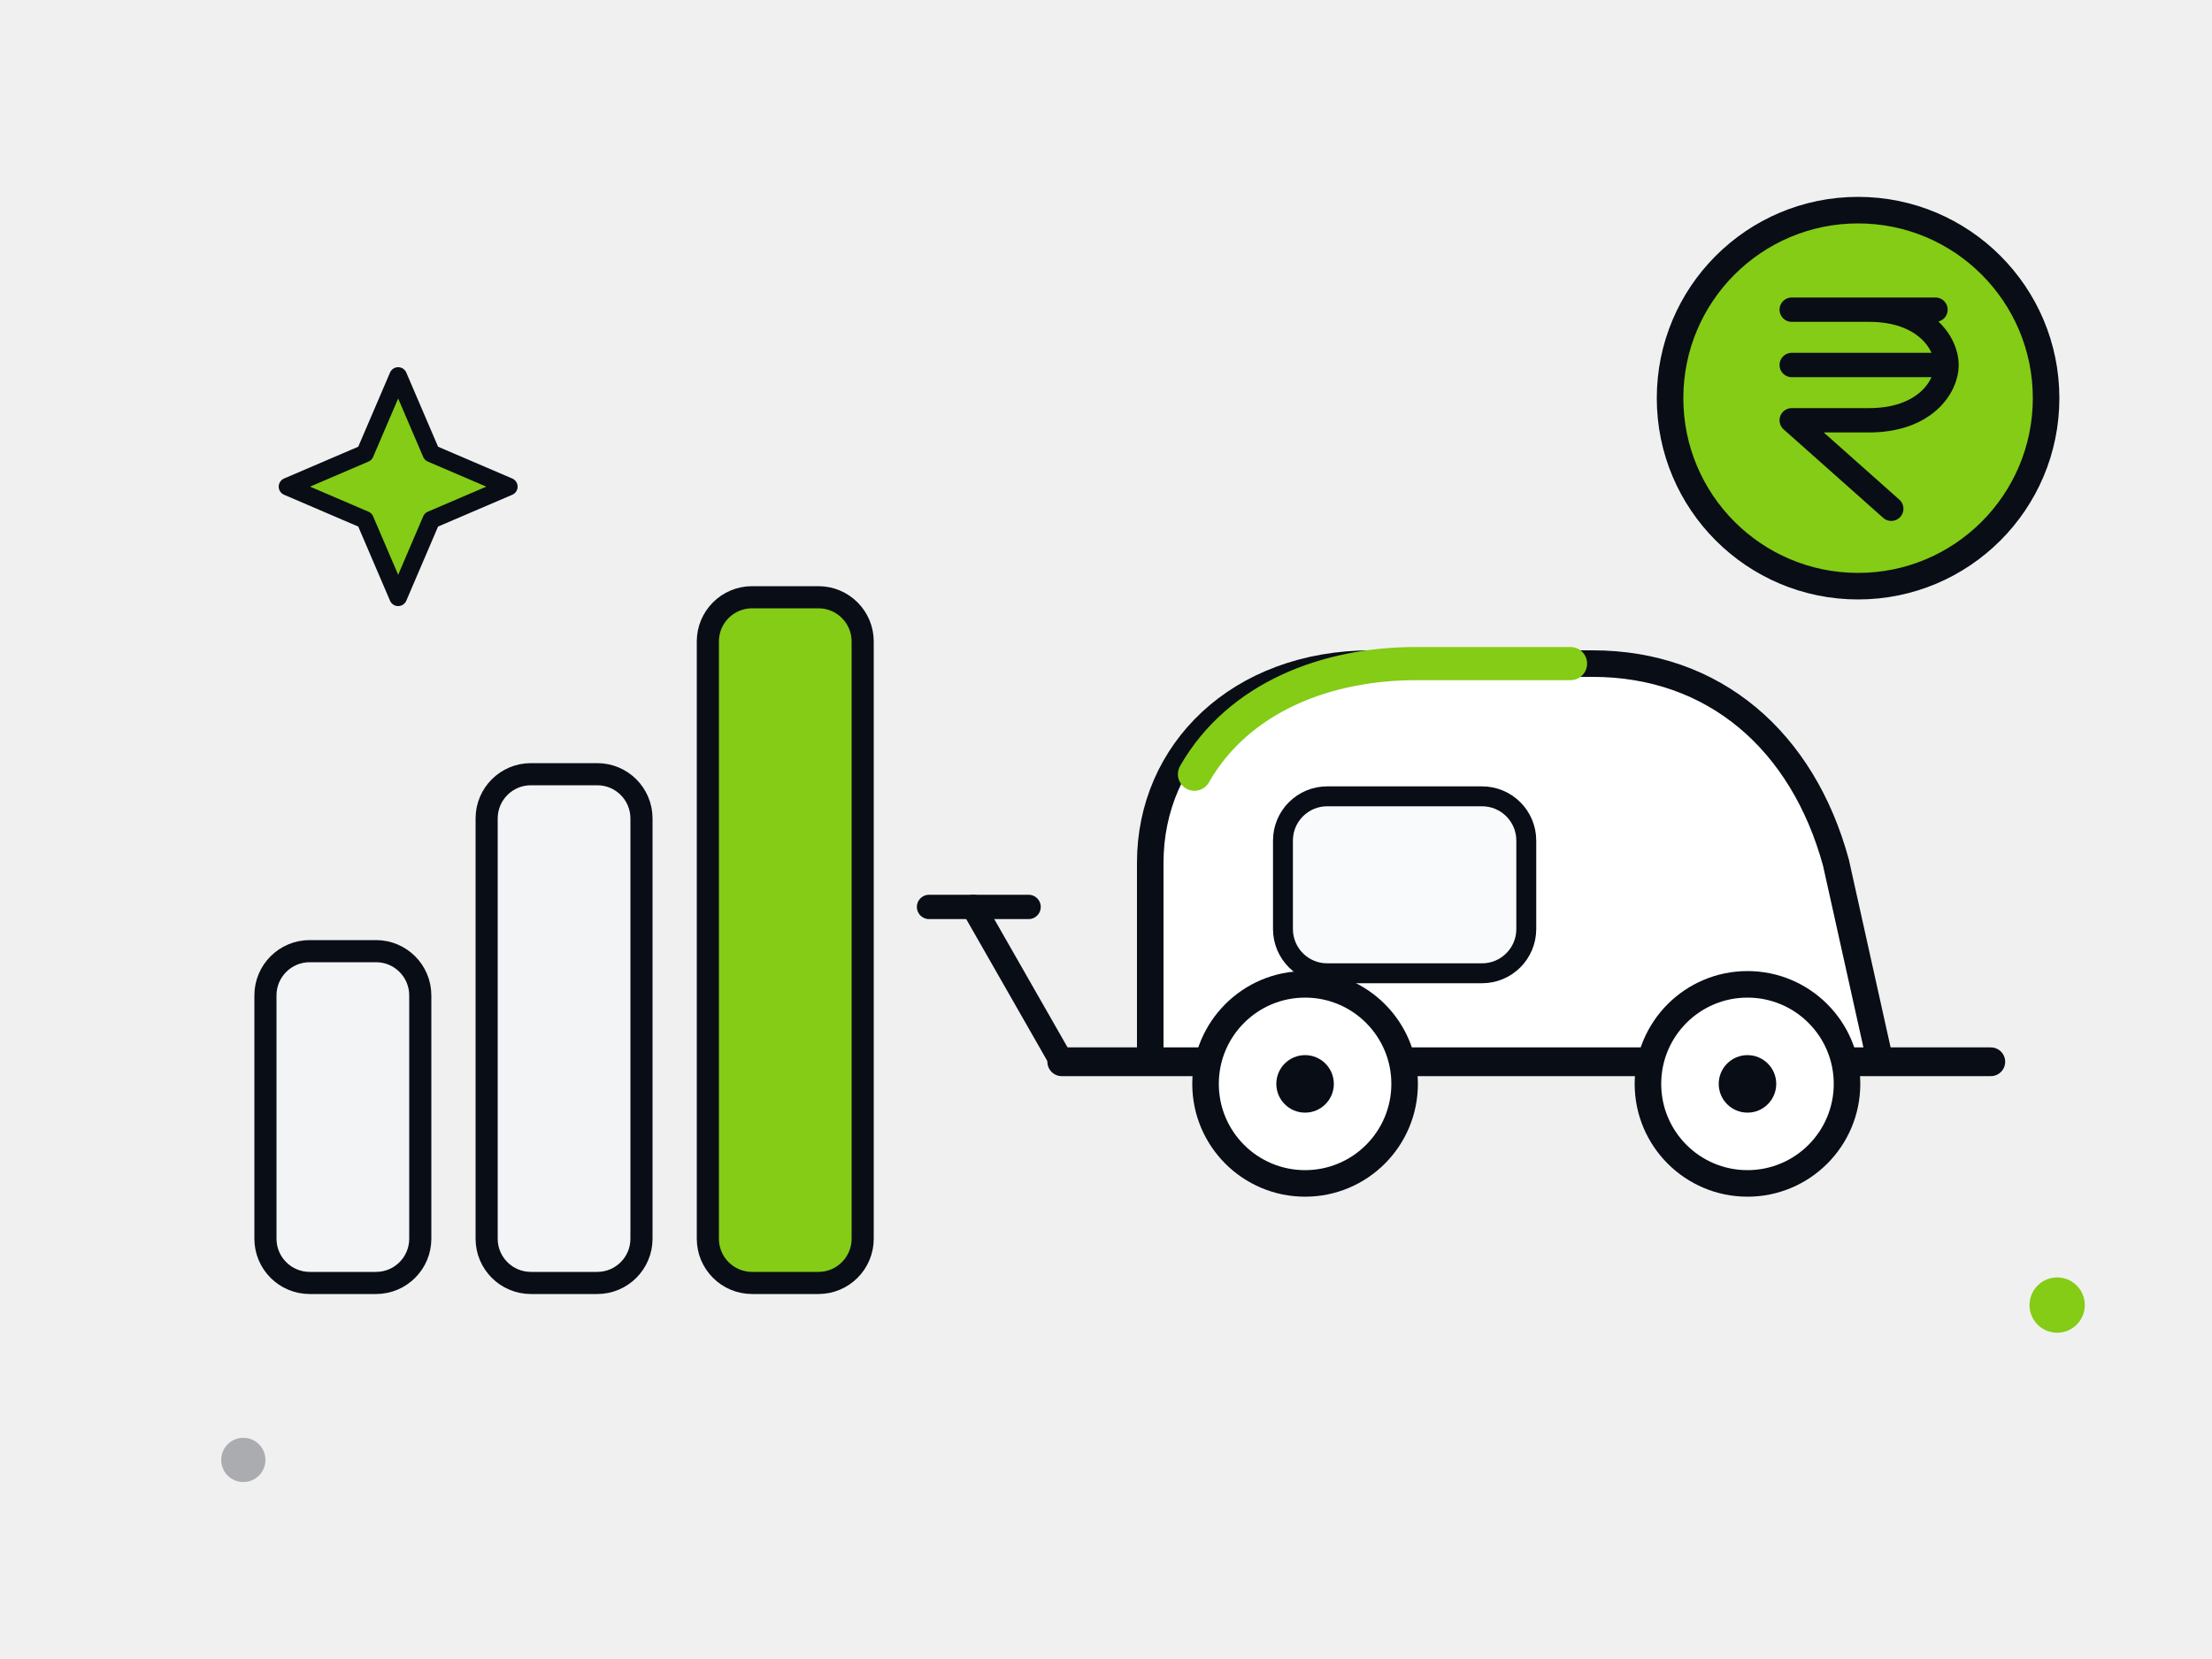
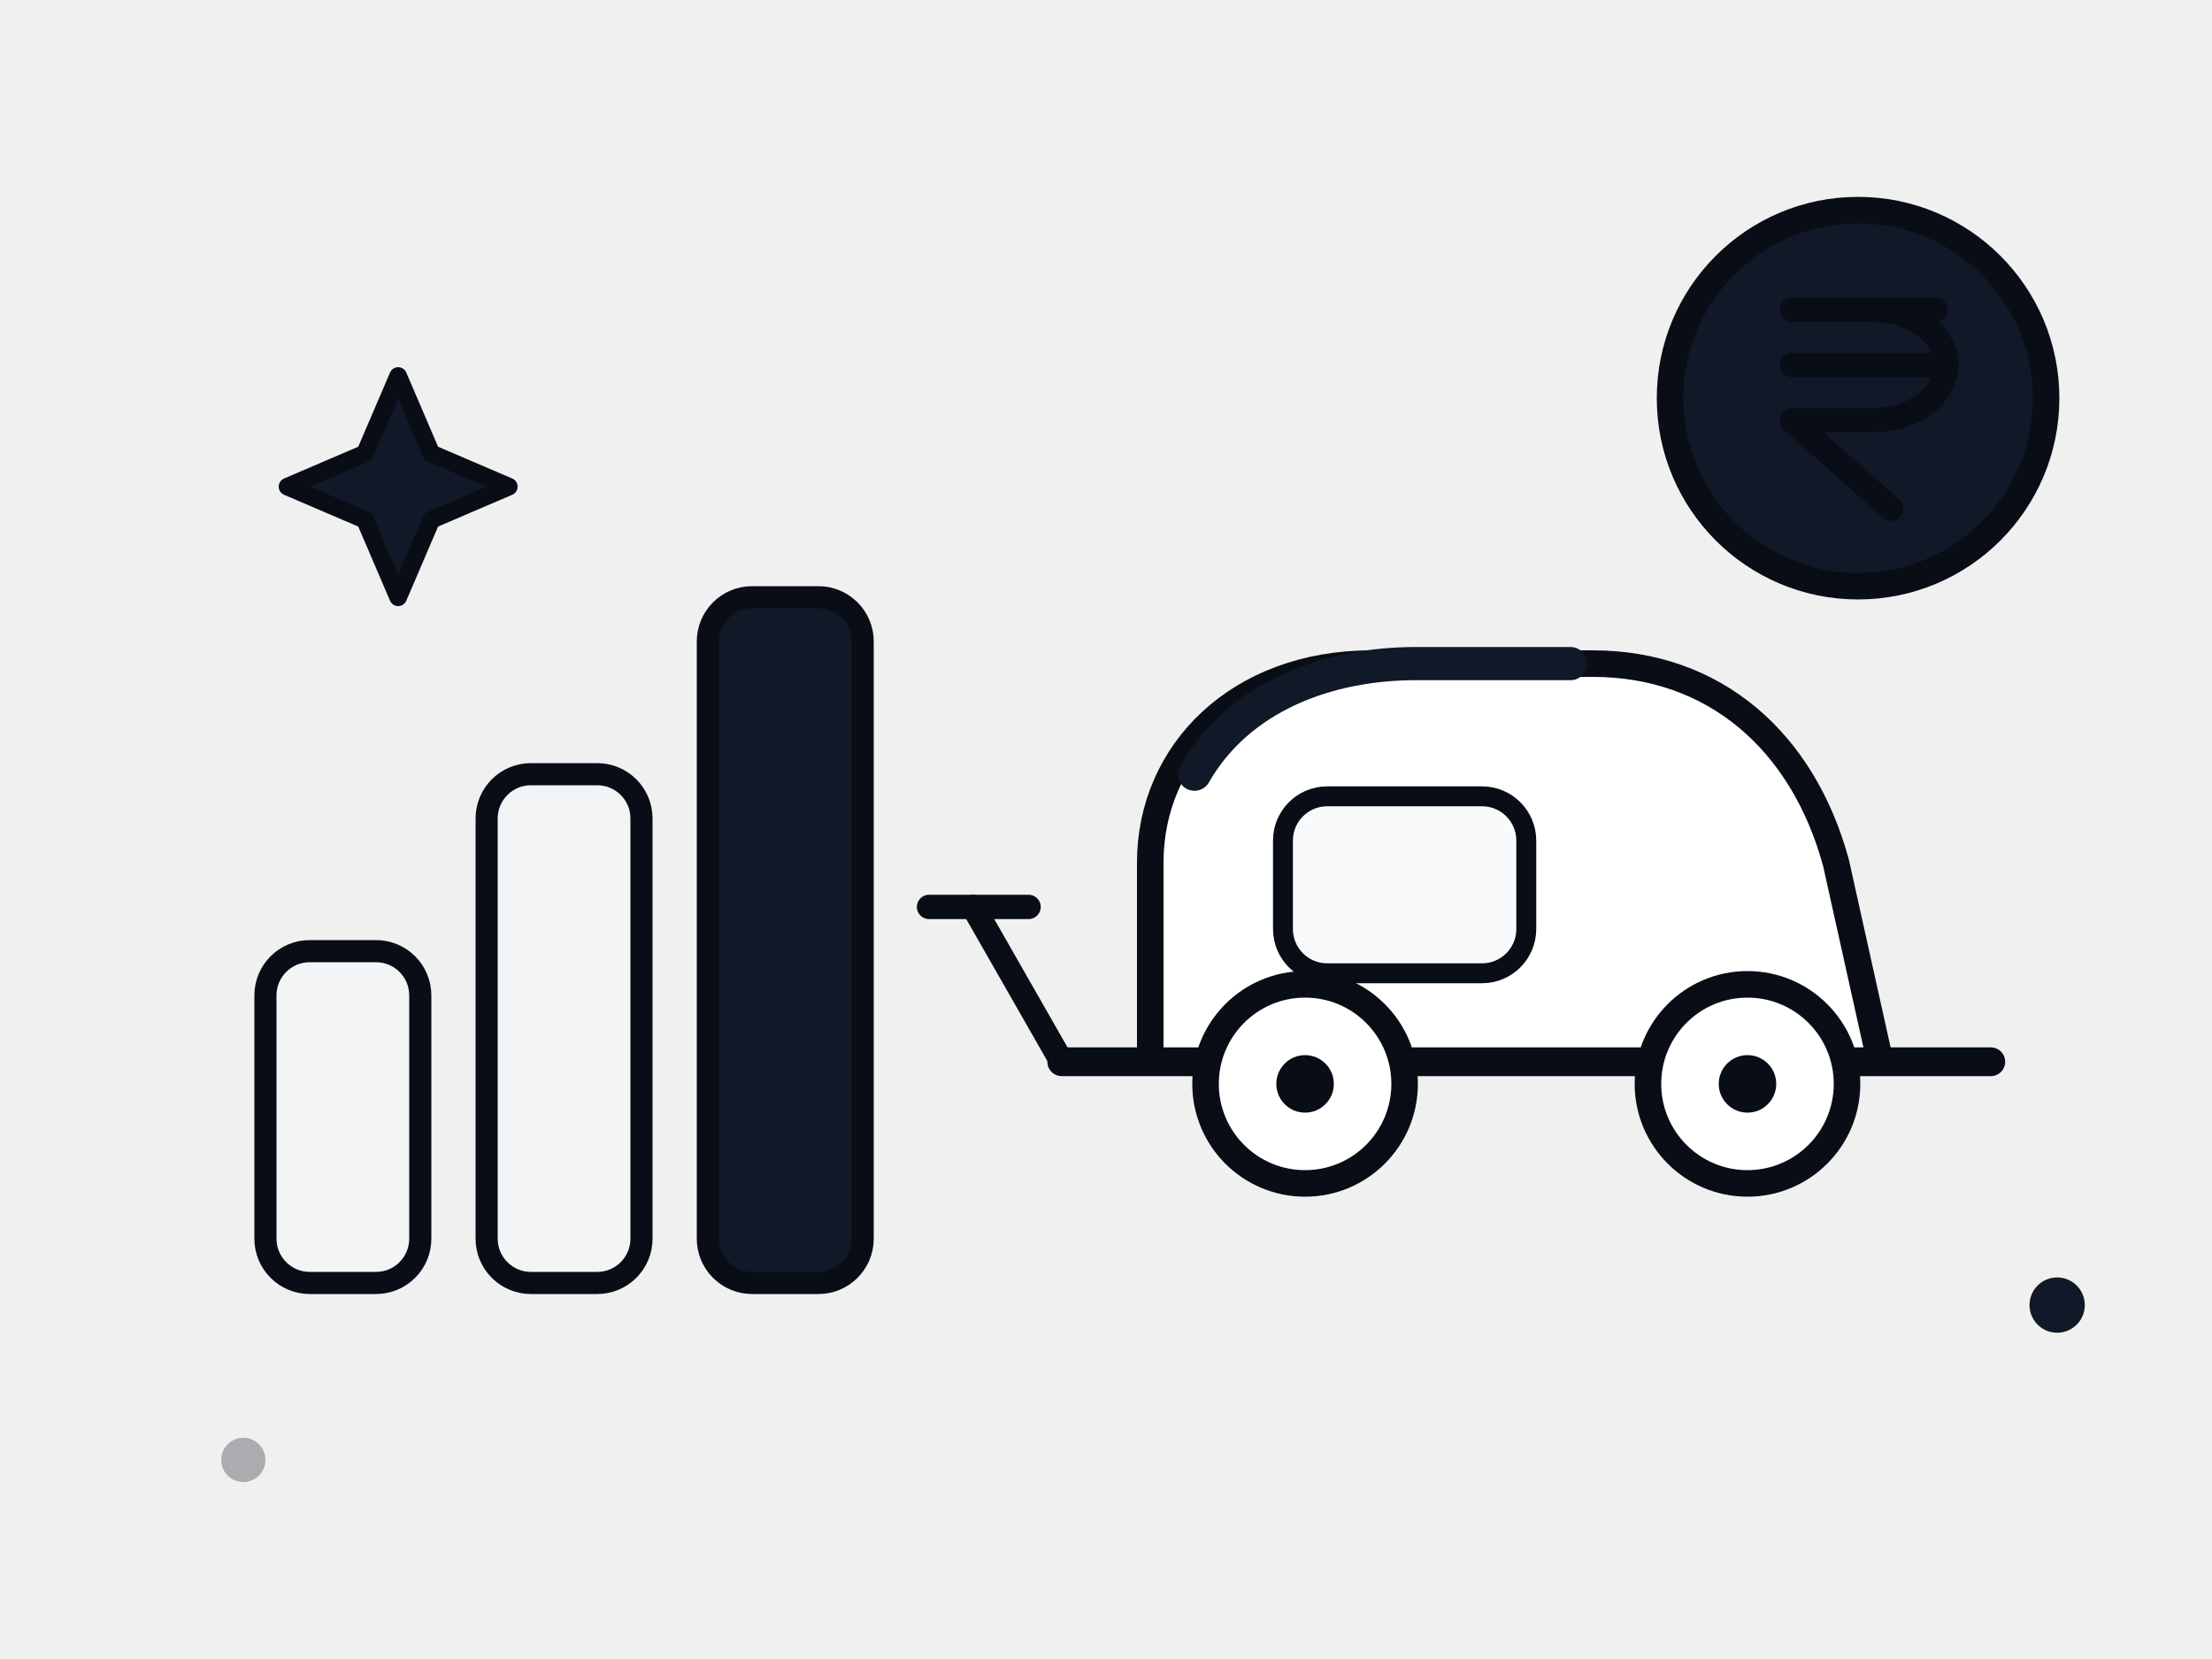
<svg xmlns="http://www.w3.org/2000/svg" width="200" height="150" viewBox="0 0 200 150" fill="none">
  <rect x="24" y="86" width="14" height="30" rx="4" fill="#F3F4F6" stroke="#090D16" stroke-width="2" />
  <rect x="44" y="70" width="14" height="46" rx="4" fill="#F3F4F6" stroke="#090D16" stroke-width="2" />
-   <rect x="64" y="54" width="14" height="62" rx="4" fill="#84CC16" stroke="#090D16" stroke-width="2" />
+   <rect x="64" y="54" width="14" height="62" rx="4" fill="#111827" stroke="#090D16" stroke-width="2" />
  <path d="M104 96V78c0-10 8-18 20-18h20c11 0 19 7 22 18l4 18" fill="#FFFFFF" stroke="#090D16" stroke-width="2.4" stroke-linejoin="round" />
-   <path d="M108 70c4-7 12-10 20-10h14" stroke="#84CC16" stroke-width="3" stroke-linecap="round" />
+   <path d="M108 70c4-7 12-10 20-10h14" stroke="#111827" stroke-width="3" stroke-linecap="round" />
  <path d="M96 96h84" stroke="#090D16" stroke-width="2.6" stroke-linecap="round" />
  <path d="M96 96l-8-14" stroke="#090D16" stroke-width="2.2" stroke-linecap="round" />
  <path d="M84 82h9" stroke="#090D16" stroke-width="2.2" stroke-linecap="round" />
  <rect x="116" y="72" width="22" height="16" rx="4" fill="#F9FAFB" stroke="#090D16" stroke-width="1.8" />
  <circle cx="118" cy="98" r="9" fill="#FFFFFF" stroke="#090D16" stroke-width="2.4" />
  <circle cx="158" cy="98" r="9" fill="#FFFFFF" stroke="#090D16" stroke-width="2.4" />
  <circle cx="118" cy="98" r="2.6" fill="#090D16" />
  <circle cx="158" cy="98" r="2.6" fill="#090D16" />
-   <circle cx="168" cy="36" r="17" fill="#84CC16" stroke="#090D16" stroke-width="2.4" />
+   <circle cx="168" cy="36" r="17" fill="#111827" stroke="#090D16" stroke-width="2.4" />
  <path d="M162 28h13M162 33h13M169 28c5 0 7 3 7 5s-2 5-7 5h-7l9 8" stroke="#090D16" stroke-width="2.2" stroke-linecap="round" stroke-linejoin="round" />
-   <path d="M36 34l3 7 7 3-7 3-3 7-3-7-7-3 7-3z" fill="#84CC16" stroke="#090D16" stroke-width="1.6" stroke-linejoin="round" />
-   <circle cx="186" cy="118" r="2.5" fill="#84CC16" />
+   <path d="M36 34l3 7 7 3-7 3-3 7-3-7-7-3 7-3z" fill="#111827" stroke="#090D16" stroke-width="1.6" stroke-linejoin="round" />
+   <circle cx="186" cy="118" r="2.5" fill="#111827" />
  <circle cx="22" cy="132" r="2" fill="#090D16" opacity="0.3" />
</svg>
